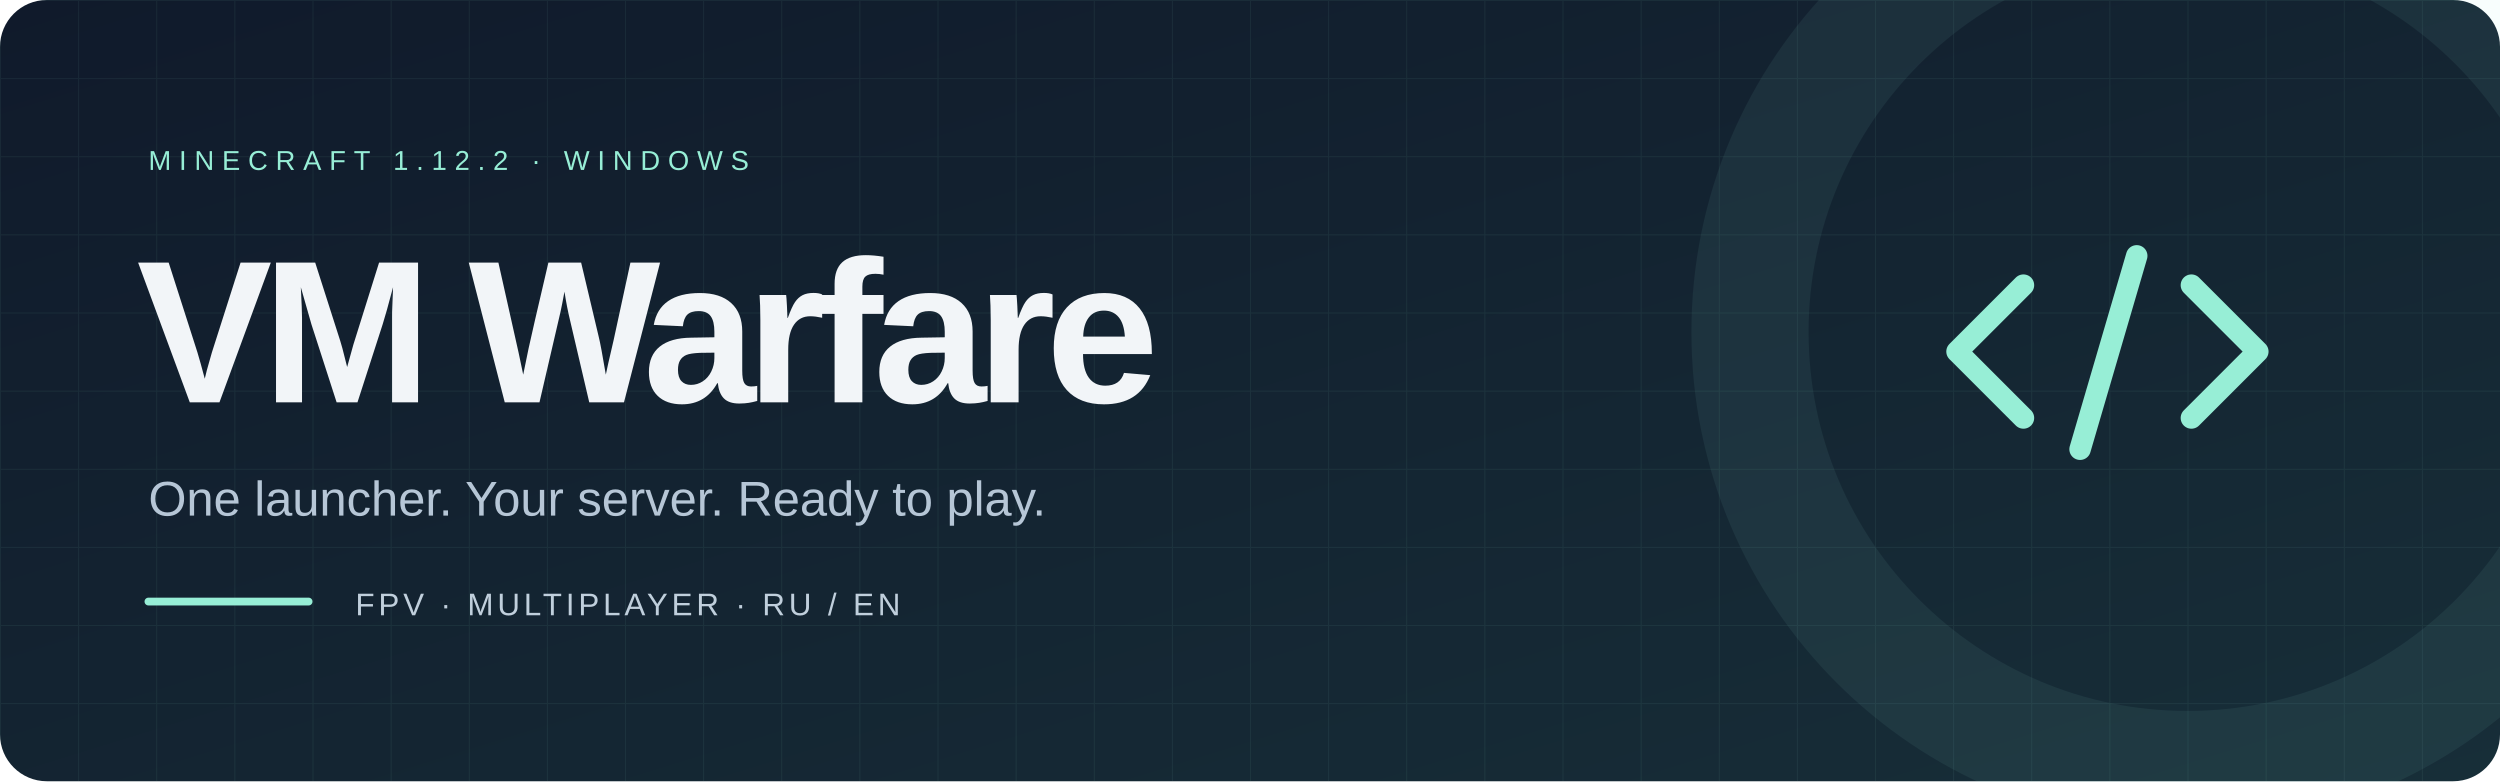
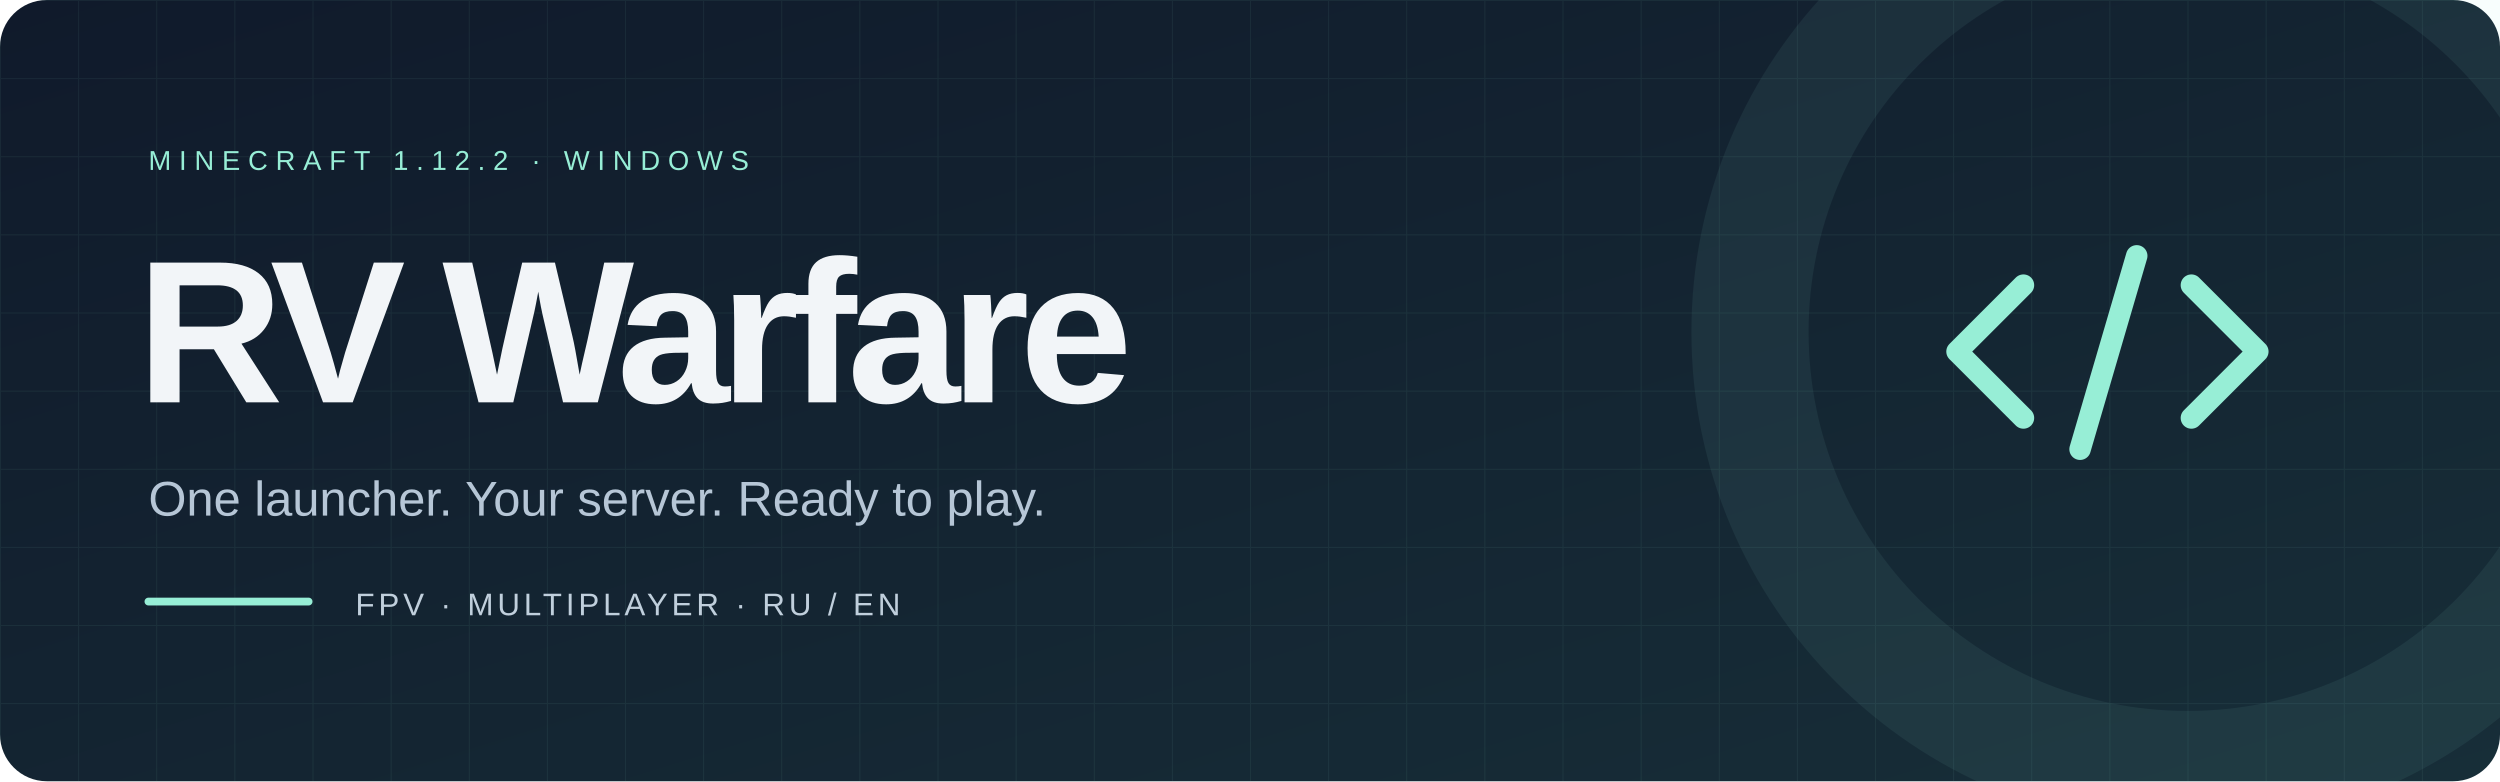
- <svg xmlns="http://www.w3.org/2000/svg" width="1280" height="400" viewBox="0 0 1280 400" role="img" aria-label="VM Warfare — Minecraft 1.12.2, Windows launcher, FPV and multiplayer">
+ <svg xmlns="http://www.w3.org/2000/svg" width="1280" height="400" viewBox="0 0 1280 400" role="img" aria-label="RV Warfare — Minecraft 1.12.2, Windows launcher, FPV and multiplayer">
  <defs>
    <linearGradient id="bg" x2="1" y2="1">
      <stop stop-color="#101a2b" />
      <stop offset="1" stop-color="#172e38" />
    </linearGradient>
    <pattern id="grid" width="40" height="40" patternUnits="userSpaceOnUse">
      <path d="M40 0H0V40" fill="none" stroke="#87d7c3" stroke-opacity=".07" />
    </pattern>
  </defs>
  <rect width="1280" height="400" rx="24" fill="url(#bg)" />
  <rect width="1280" height="400" rx="24" fill="url(#grid)" />
  <circle cx="1120" cy="170" r="224" fill="none" stroke="#97eed6" stroke-opacity=".07" stroke-width="60" />
  <g transform="translate(1010 124)" fill="none" stroke="#97eed6" stroke-width="11" stroke-linecap="round" stroke-linejoin="round">
    <path d="M26 22L-8 56 26 90M112 22L146 56 112 90M84 7L55 106" />
  </g>
  <text x="76" y="87" fill="#97eed6" font-family="Segoe UI,Arial,sans-serif" font-size="14" letter-spacing="4">MINECRAFT 1.12.2 · WINDOWS</text>
-   <text x="70" y="206" fill="#f2f5f8" font-family="Segoe UI,Arial,sans-serif" font-size="104" font-weight="700" letter-spacing="-5">VM Warfare</text>
+   <text x="70" y="206" fill="#f2f5f8" font-family="Segoe UI,Arial,sans-serif" font-size="104" font-weight="700" letter-spacing="-5">RV Warfare</text>
  <text x="76" y="264" fill="#b6c6d6" font-family="Segoe UI,Arial,sans-serif" font-size="25">One launcher. Your server. Ready to play.</text>
  <path d="M76 308H158" stroke="#97eed6" stroke-width="4" stroke-linecap="round" />
  <text x="182" y="315" fill="#c0cfdc" font-family="Segoe UI,Arial,sans-serif" font-size="16" letter-spacing="2">FPV · MULTIPLAYER · RU / EN</text>
</svg>
